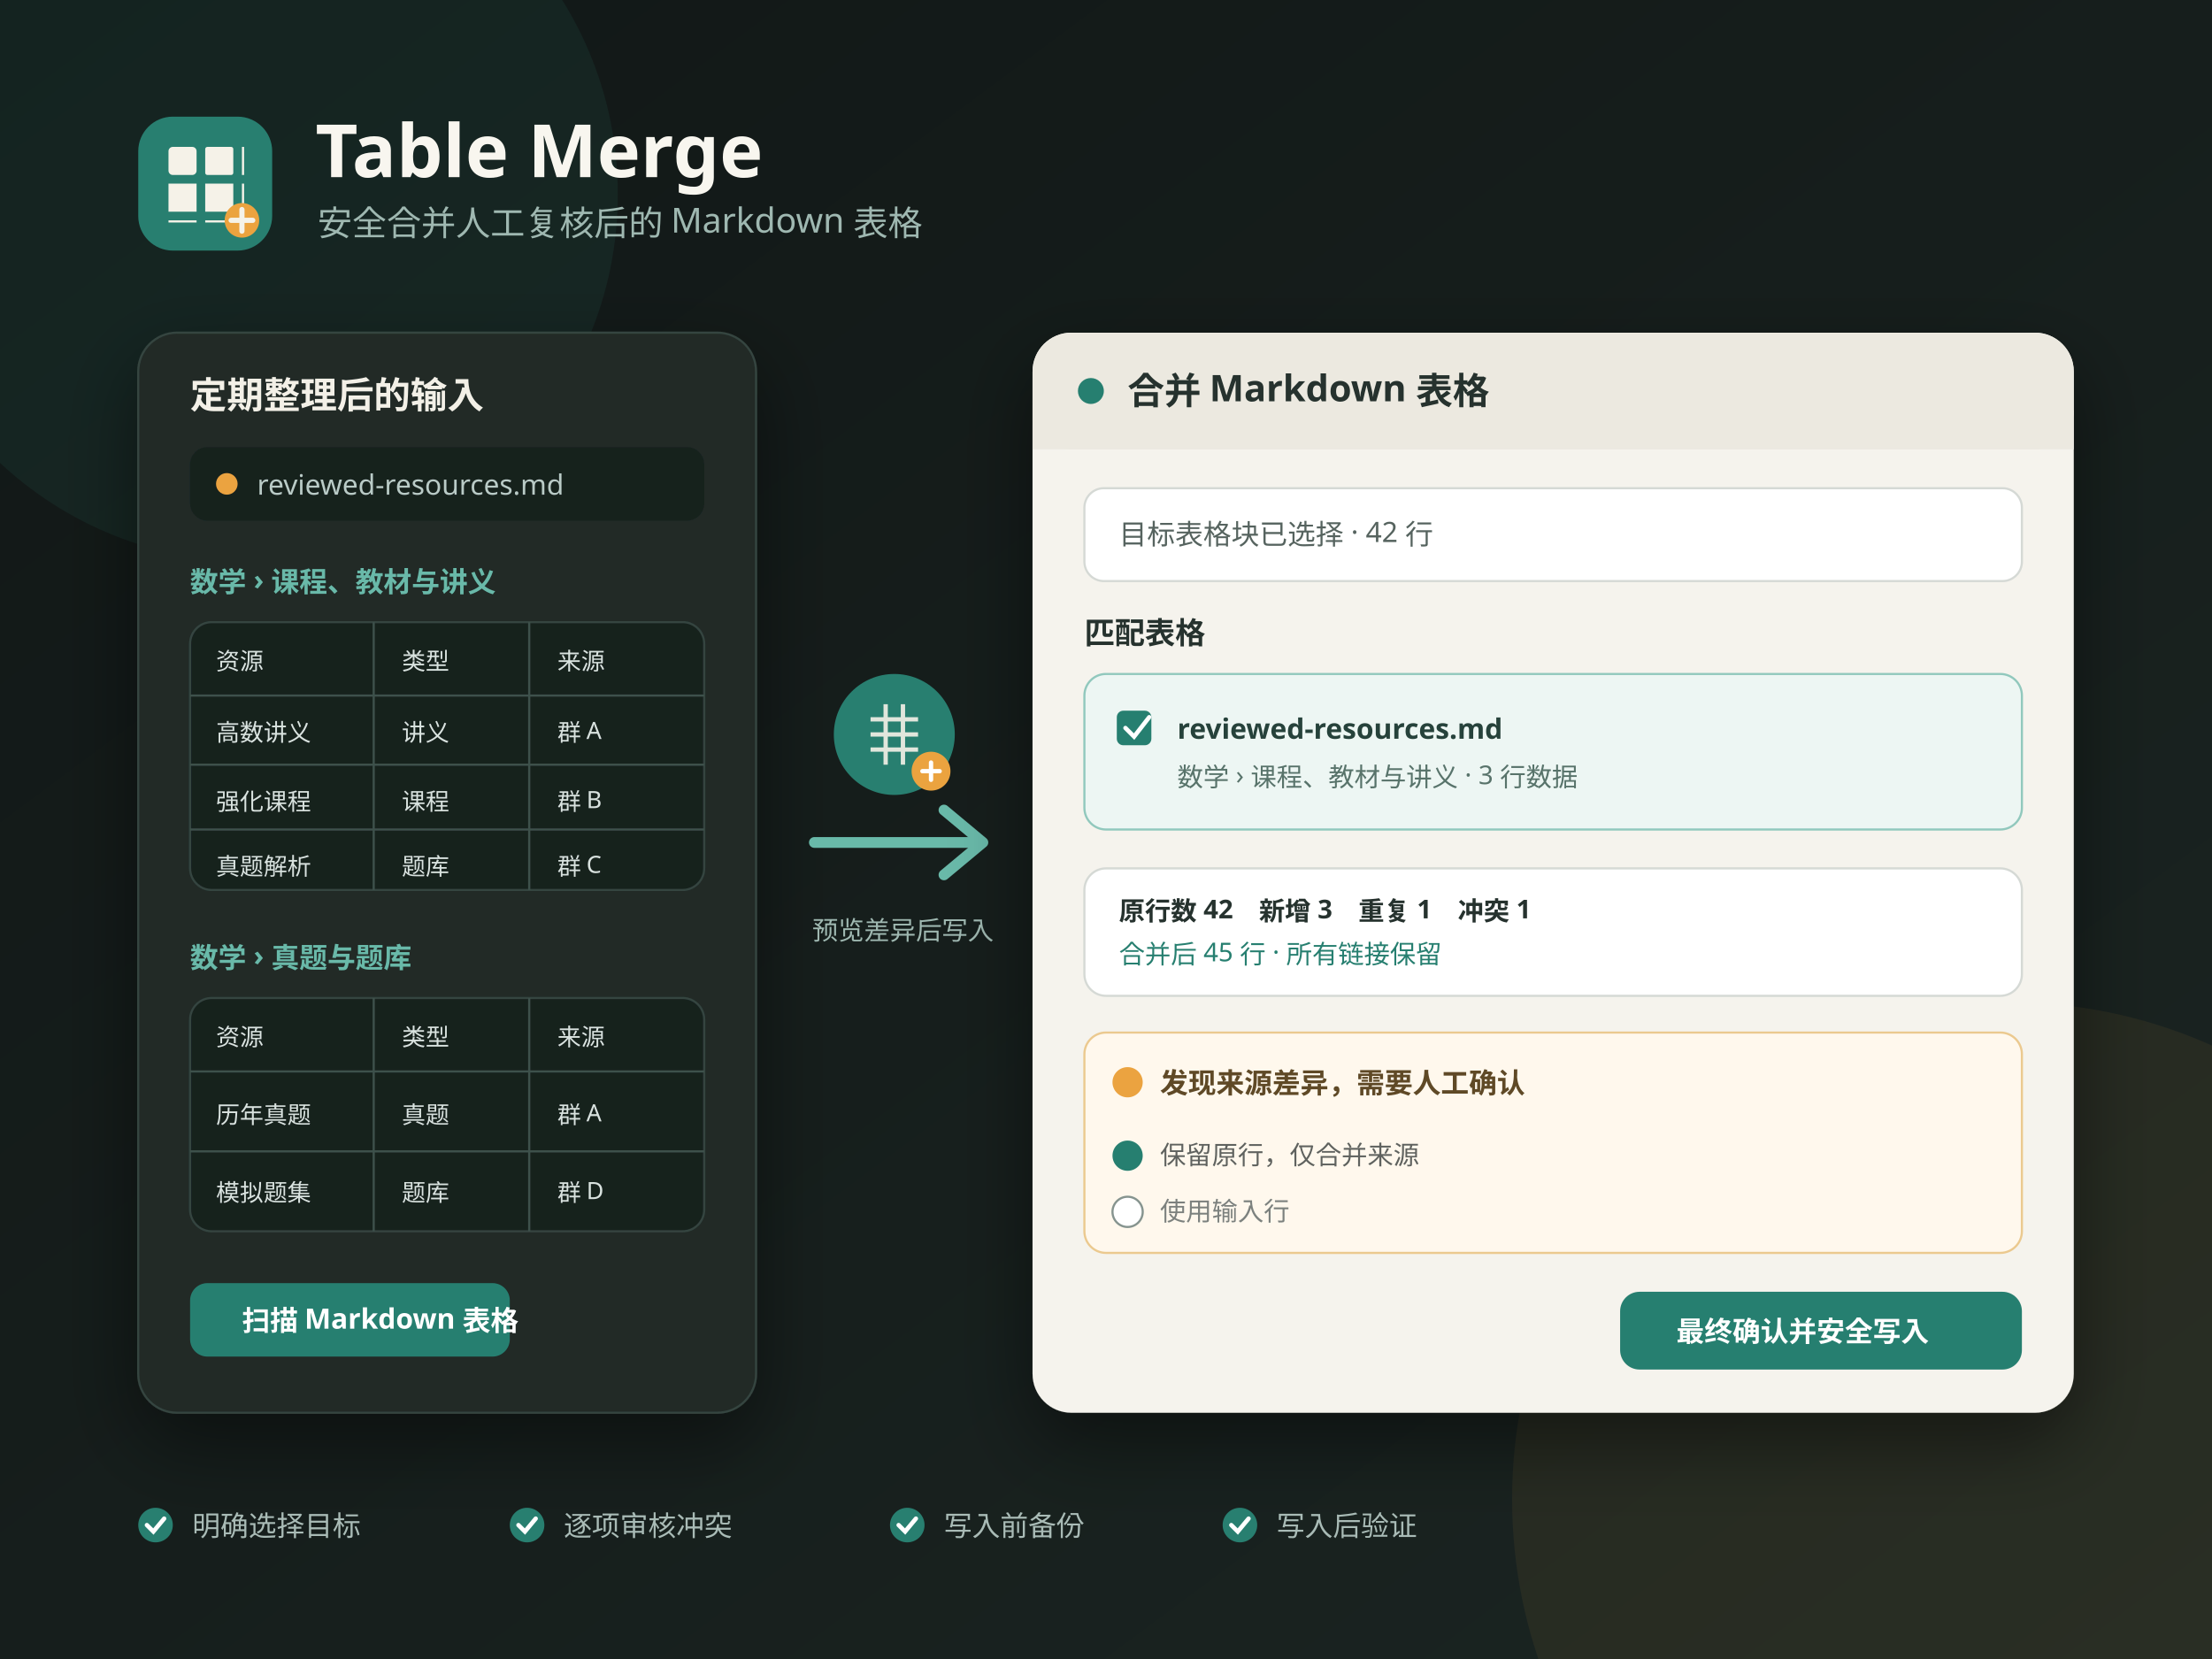
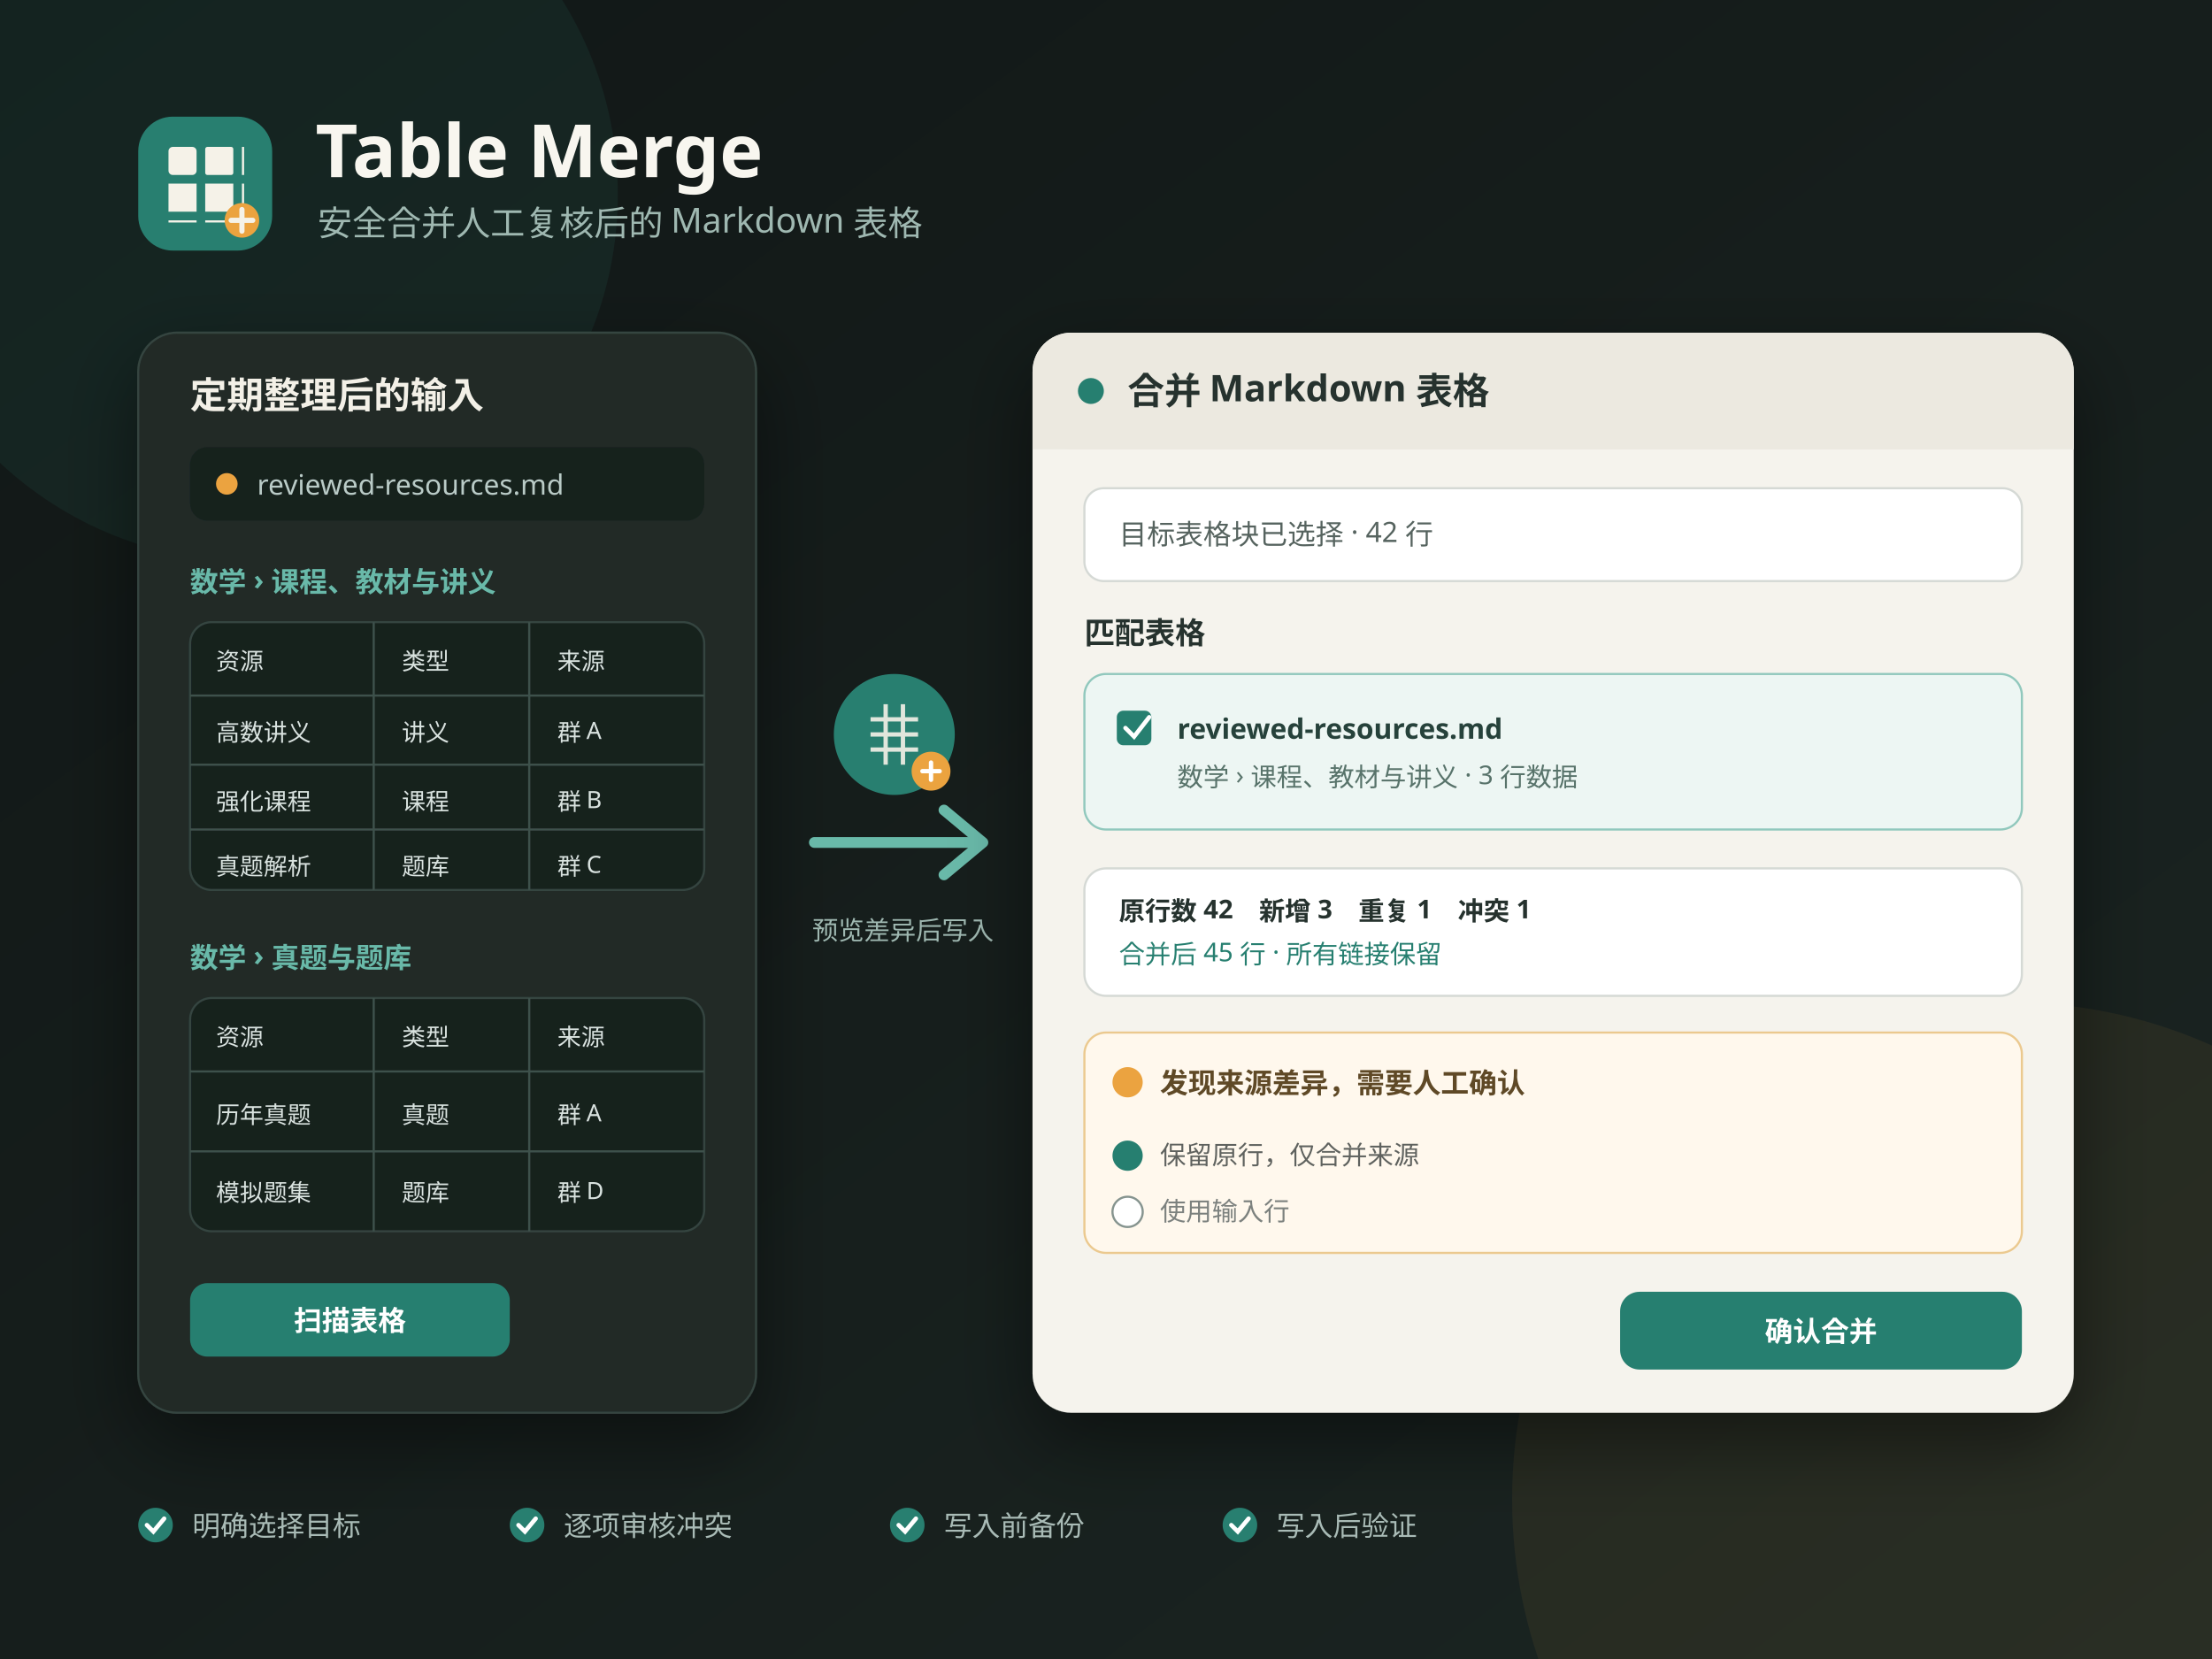
<svg xmlns="http://www.w3.org/2000/svg" width="1024" height="768" viewBox="0 0 1024 768">
  <defs>
    <linearGradient id="bg" x1="0" y1="0" x2="1" y2="1">
      <stop offset="0" stop-color="#111716" />
      <stop offset="1" stop-color="#1b2522" />
    </linearGradient>
    <filter id="shadow" x="-20%" y="-20%" width="140%" height="140%">
      <feDropShadow dx="0" dy="14" stdDeviation="18" flood-color="#07100e" flood-opacity=".46" />
    </filter>
  </defs>
  <rect width="1024" height="768" fill="url(#bg)" />
  <circle cx="116" cy="90" r="170" fill="#287f70" opacity=".12" />
  <circle cx="930" cy="694" r="230" fill="#eaa243" opacity=".07" />
  <g transform="translate(64 54)">
    <rect width="62" height="62" rx="16" fill="#287f70" />
    <g fill="#f5f2e8">
      <rect x="14" y="14" width="13" height="13" rx="2" />
      <rect x="31" y="14" width="13" height="13" rx="1" />
      <rect x="48" y="14" width="1" height="13" />
      <rect x="14" y="31" width="13" height="13" />
      <rect x="31" y="31" width="13" height="13" />
      <rect x="48" y="31" width="1" height="13" />
      <rect x="14" y="48" width="13" height="1" />
      <rect x="31" y="48" width="13" height="1" />
    </g>
    <circle cx="48" cy="48" r="8" fill="#eba33f" />
    <path d="M48 43v10M43 48h10" stroke="#f5f2e8" stroke-width="2.4" stroke-linecap="round" />
  </g>
  <text x="146" y="82" fill="#f8f6ef" font-family="Segoe UI, Microsoft YaHei, sans-serif" font-size="34" font-weight="700">Table Merge</text>
  <text x="147" y="109" fill="#9fb8b1" font-family="Segoe UI, Microsoft YaHei, sans-serif" font-size="16">安全合并人工复核后的 Markdown 表格</text>
  <g filter="url(#shadow)">
    <rect x="64" y="154" width="286" height="500" rx="18" fill="#202a27" stroke="#35443f" />
    <text x="88" y="189" fill="#f3f0e7" font-family="Segoe UI, Microsoft YaHei, sans-serif" font-size="17" font-weight="650">定期整理后的输入</text>
    <rect x="88" y="207" width="238" height="34" rx="8" fill="#17201e" />
    <circle cx="105" cy="224" r="5" fill="#eba33f" />
    <text x="119" y="229" fill="#b9cbc6" font-family="Segoe UI, Microsoft YaHei, sans-serif" font-size="13">reviewed-resources.md</text>
    <text x="88" y="274" fill="#69b9a9" font-family="Segoe UI, Microsoft YaHei, sans-serif" font-size="13" font-weight="650">数学 › 课程、教材与讲义</text>
    <g transform="translate(88 288)">
      <rect width="238" height="124" rx="10" fill="#18211f" stroke="#34443f" />
      <path d="M0 34h238M0 66h238M0 96h238M85 0v124M157 0v124" stroke="#3e514b" />
      <g fill="#d9e3df" font-family="Segoe UI, Microsoft YaHei, sans-serif" font-size="11">
        <text x="12" y="22">资源</text>
        <text x="98" y="22">类型</text>
        <text x="170" y="22">来源</text>
        <text x="12" y="55">高数讲义</text>
        <text x="98" y="55">讲义</text>
        <text x="170" y="55">群 A</text>
        <text x="12" y="87">强化课程</text>
        <text x="98" y="87">课程</text>
        <text x="170" y="87">群 B</text>
        <text x="12" y="117">真题解析</text>
        <text x="98" y="117">题库</text>
        <text x="170" y="117">群 C</text>
      </g>
    </g>
    <text x="88" y="448" fill="#69b9a9" font-family="Segoe UI, Microsoft YaHei, sans-serif" font-size="13" font-weight="650">数学 › 真题与题库</text>
    <g transform="translate(88 462)">
      <rect width="238" height="108" rx="10" fill="#18211f" stroke="#34443f" />
      <path d="M0 34h238M0 71h238M85 0v108M157 0v108" stroke="#3e514b" />
      <g fill="#d9e3df" font-family="Segoe UI, Microsoft YaHei, sans-serif" font-size="11">
        <text x="12" y="22">资源</text>
        <text x="98" y="22">类型</text>
        <text x="170" y="22">来源</text>
        <text x="12" y="58">历年真题</text>
        <text x="98" y="58">真题</text>
        <text x="170" y="58">群 A</text>
        <text x="12" y="94">模拟题集</text>
        <text x="98" y="94">题库</text>
        <text x="170" y="94">群 D</text>
      </g>
    </g>
    <rect x="88" y="594" width="148" height="34" rx="8" fill="#287f70" />
-     <text x="112" y="616" fill="#fff" font-family="Segoe UI, Microsoft YaHei, sans-serif" font-size="13" font-weight="650">扫描 Markdown 表格</text>
+     <text x="162" y="616" fill="#fff" font-family="Segoe UI, Microsoft YaHei, sans-serif" font-size="13" font-weight="650" text-anchor="middle">扫描表格</text>
  </g>
  <g>
    <path d="M377 390h72" stroke="#69b9a9" stroke-width="5" stroke-linecap="round" />
    <path d="M437 375l18 15-18 15" fill="none" stroke="#69b9a9" stroke-width="5" stroke-linecap="round" stroke-linejoin="round" />
    <circle cx="414" cy="340" r="28" fill="#287f70" />
    <path d="M403 333h22M403 340h22M403 347h22M410 326v28M418 326v28" stroke="#f5f2e8" stroke-width="2" opacity=".9" />
    <circle cx="431" cy="357" r="9" fill="#eba33f" />
    <path d="M431 353v8M427 357h8" stroke="#fff" stroke-width="2" stroke-linecap="round" />
    <text x="376" y="435" fill="#9fb8b1" font-family="Segoe UI, Microsoft YaHei, sans-serif" font-size="12">预览差异后写入</text>
  </g>
  <g filter="url(#shadow)">
    <rect x="478" y="154" width="482" height="500" rx="18" fill="#f5f3ed" />
    <rect x="478" y="154" width="482" height="54" rx="18" fill="#ece9e0" />
    <rect x="478" y="190" width="482" height="18" fill="#ece9e0" />
    <circle cx="505" cy="181" r="6" fill="#287f70" />
    <text x="522" y="187" fill="#25322e" font-family="Segoe UI, Microsoft YaHei, sans-serif" font-size="17" font-weight="700">合并 Markdown 表格</text>
    <rect x="502" y="226" width="434" height="43" rx="9" fill="#fff" stroke="#d5d9d5" />
    <text x="518" y="252" fill="#56645f" font-family="Segoe UI, Microsoft YaHei, sans-serif" font-size="13">目标表格块已选择 · 42 行</text>
    <text x="502" y="298" fill="#25322e" font-family="Segoe UI, Microsoft YaHei, sans-serif" font-size="14" font-weight="700">匹配表格</text>
    <g transform="translate(502 312)">
      <rect width="434" height="72" rx="10" fill="#edf6f3" stroke="#91c8bd" />
      <rect x="15" y="17" width="16" height="16" rx="3" fill="#287f70" />
      <path d="M19 25l4 4 7-9" fill="none" stroke="#fff" stroke-width="2" stroke-linecap="round" />
      <text x="43" y="30" fill="#27423a" font-family="Segoe UI, Microsoft YaHei, sans-serif" font-size="13" font-weight="650">reviewed-resources.md</text>
      <text x="43" y="52" fill="#58736b" font-family="Segoe UI, Microsoft YaHei, sans-serif" font-size="12">数学 › 课程、教材与讲义 · 3 行数据</text>
    </g>
    <g transform="translate(502 402)">
      <rect width="434" height="59" rx="10" fill="#fff" stroke="#d5d9d5" />
      <text x="16" y="24" fill="#25322e" font-family="Segoe UI, Microsoft YaHei, sans-serif" font-size="12" font-weight="650">原行数 42　新增 3　重复 1　冲突 1</text>
      <text x="16" y="44" fill="#287f70" font-family="Segoe UI, Microsoft YaHei, sans-serif" font-size="12">合并后 45 行 · 所有链接保留</text>
    </g>
    <g transform="translate(502 478)">
      <rect width="434" height="102" rx="10" fill="#fff8ed" stroke="#ebc98f" />
      <circle cx="20" cy="23" r="7" fill="#eba33f" />
      <text x="35" y="28" fill="#5f4a28" font-family="Segoe UI, Microsoft YaHei, sans-serif" font-size="13" font-weight="700">发现来源差异，需要人工确认</text>
      <circle cx="20" cy="57" r="7" fill="#287f70" />
      <circle cx="20" cy="83" r="7" fill="#fff" stroke="#86948f" />
      <text x="35" y="61" fill="#5f625e" font-family="Segoe UI, Microsoft YaHei, sans-serif" font-size="12">保留原行，仅合并来源</text>
      <text x="35" y="87" fill="#7c817e" font-family="Segoe UI, Microsoft YaHei, sans-serif" font-size="12">使用输入行</text>
    </g>
    <rect x="750" y="598" width="186" height="36" rx="9" fill="#287f70" />
-     <text x="776" y="621" fill="#fff" font-family="Segoe UI, Microsoft YaHei, sans-serif" font-size="13" font-weight="700">最终确认并安全写入</text>
+     <text x="843" y="621" fill="#fff" font-family="Segoe UI, Microsoft YaHei, sans-serif" font-size="13" font-weight="700" text-anchor="middle">确认合并</text>
  </g>
  <g transform="translate(64 698)">
    <circle cx="8" cy="8" r="8" fill="#287f70" />
    <path d="M4 8l3 3 5-6" fill="none" stroke="#fff" stroke-width="2" stroke-linecap="round" />
    <text x="25" y="13" fill="#a9bbb6" font-family="Segoe UI, Microsoft YaHei, sans-serif" font-size="13">明确选择目标</text>
    <circle cx="180" cy="8" r="8" fill="#287f70" />
    <path d="M176 8l3 3 5-6" fill="none" stroke="#fff" stroke-width="2" stroke-linecap="round" />
    <text x="197" y="13" fill="#a9bbb6" font-family="Segoe UI, Microsoft YaHei, sans-serif" font-size="13">逐项审核冲突</text>
    <circle cx="356" cy="8" r="8" fill="#287f70" />
    <path d="M352 8l3 3 5-6" fill="none" stroke="#fff" stroke-width="2" stroke-linecap="round" />
    <text x="373" y="13" fill="#a9bbb6" font-family="Segoe UI, Microsoft YaHei, sans-serif" font-size="13">写入前备份</text>
    <circle cx="510" cy="8" r="8" fill="#287f70" />
    <path d="M506 8l3 3 5-6" fill="none" stroke="#fff" stroke-width="2" stroke-linecap="round" />
    <text x="527" y="13" fill="#a9bbb6" font-family="Segoe UI, Microsoft YaHei, sans-serif" font-size="13">写入后验证</text>
  </g>
</svg>
